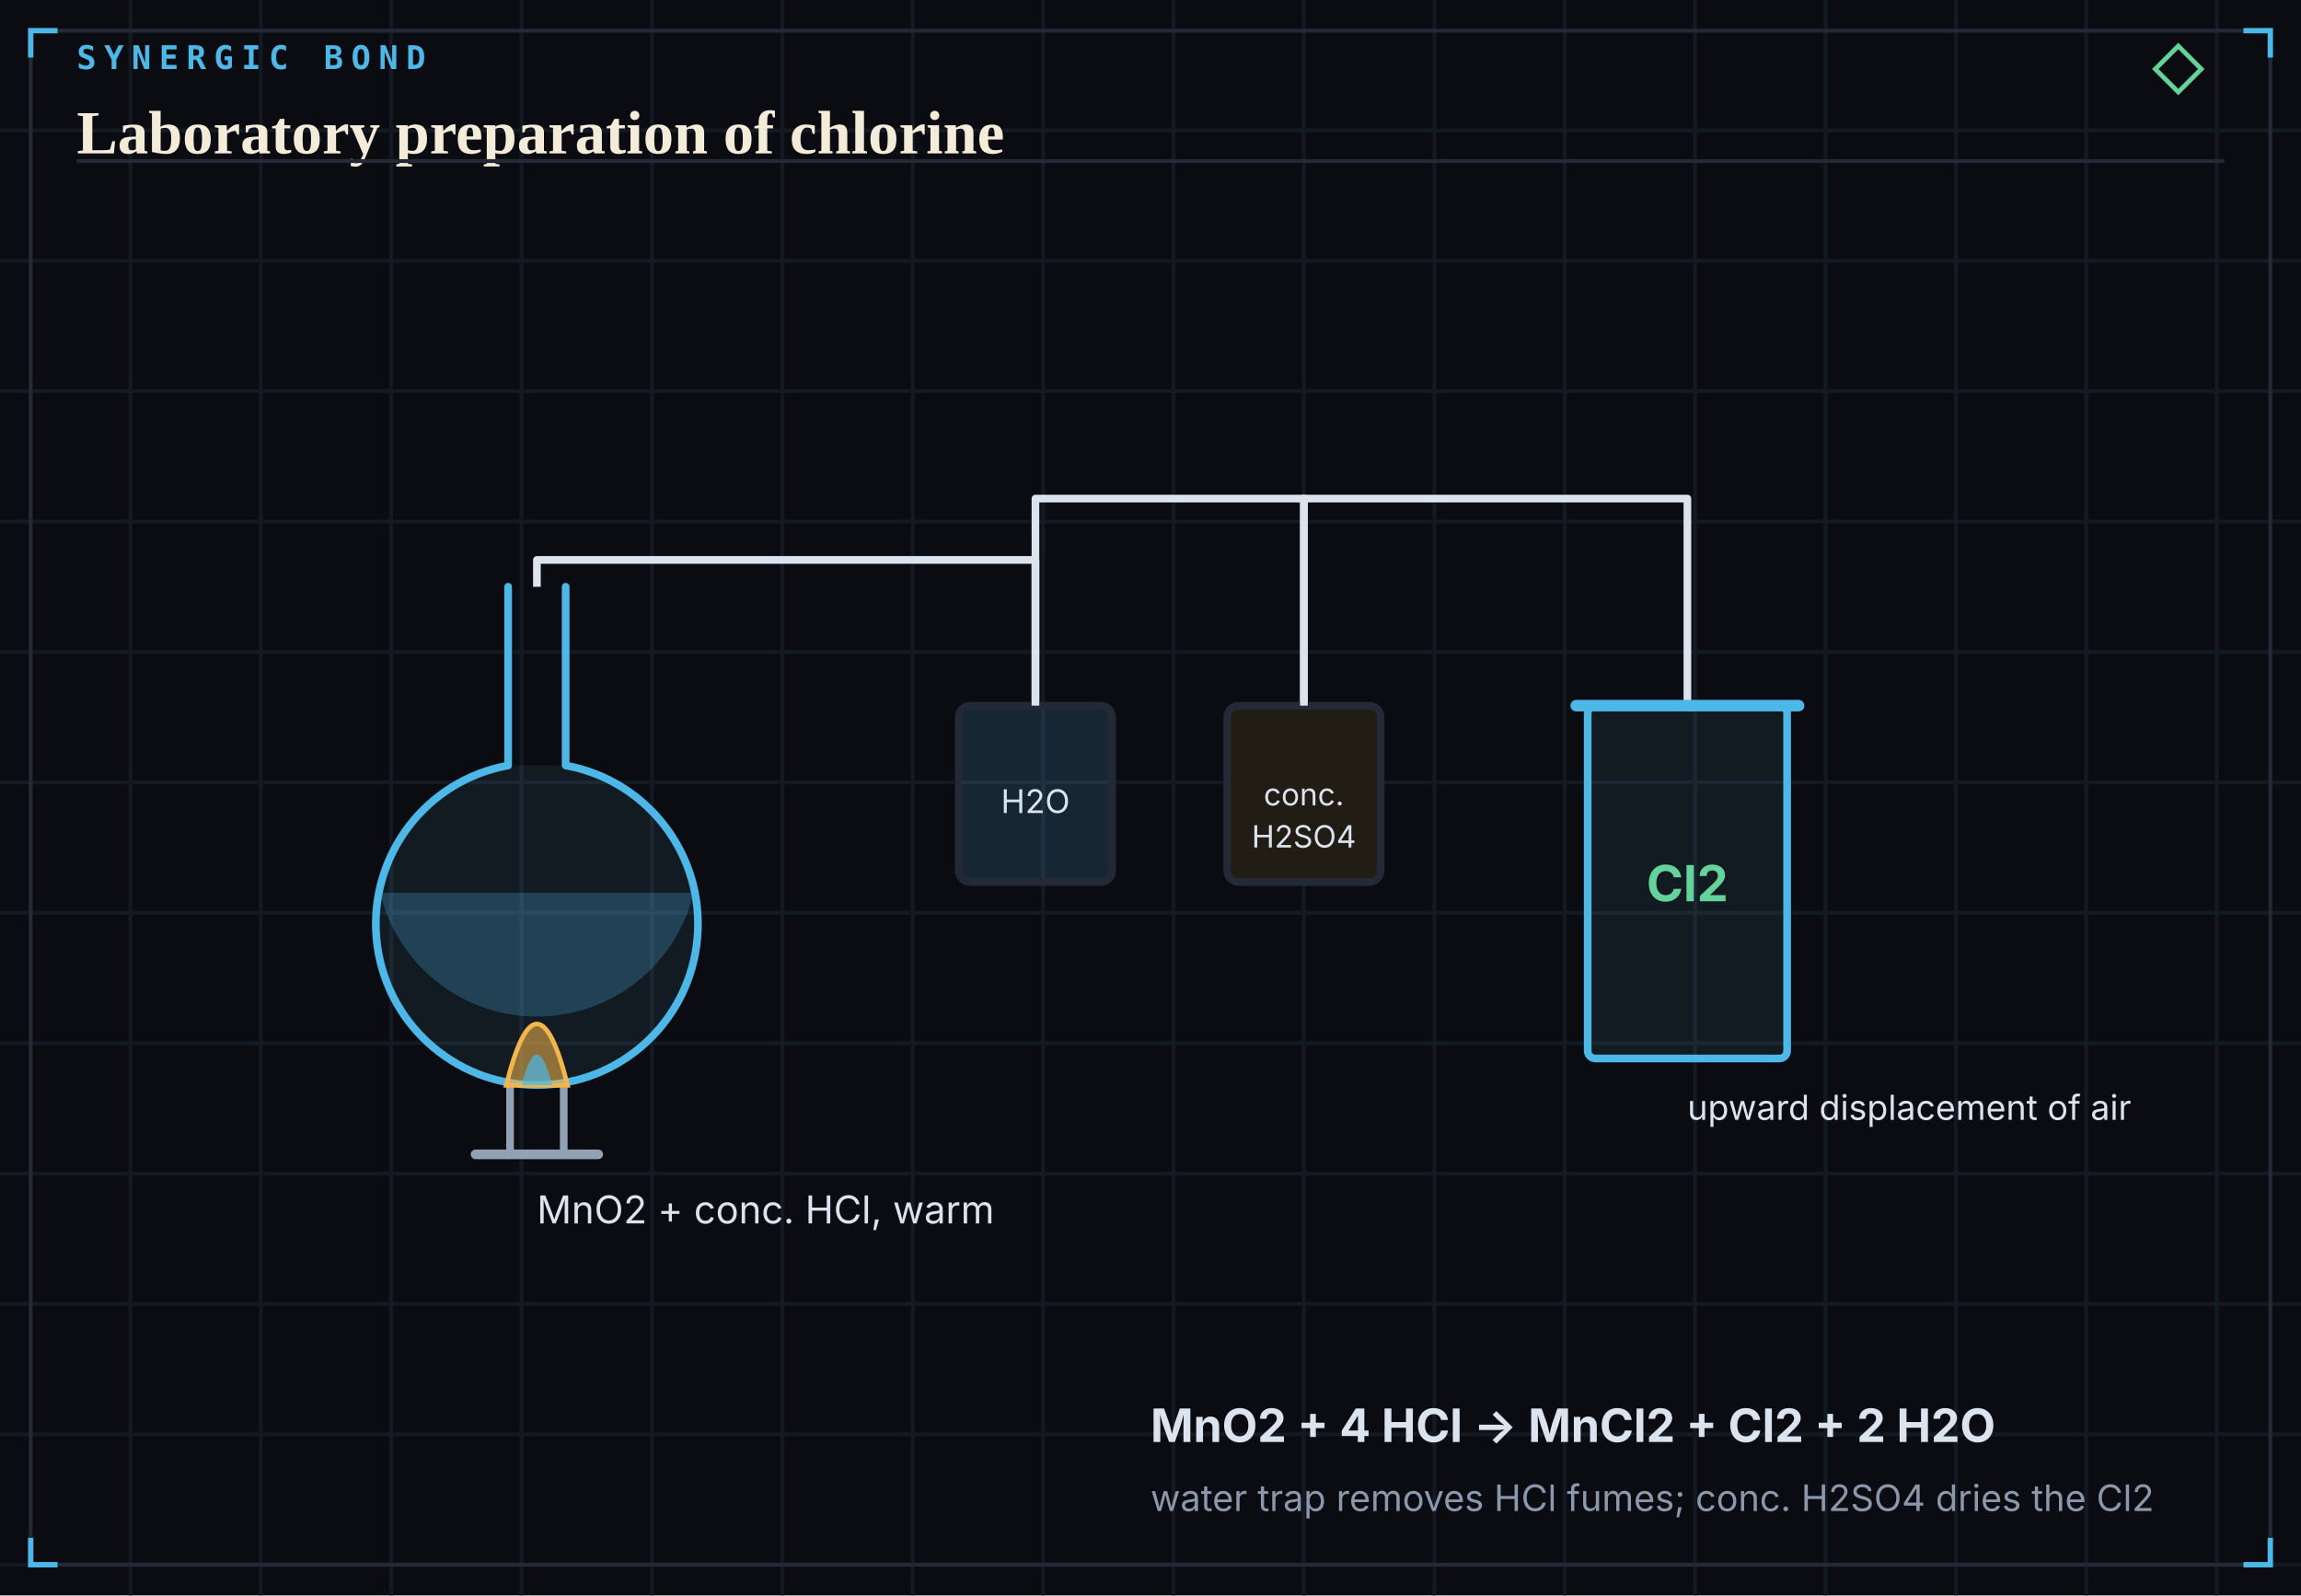
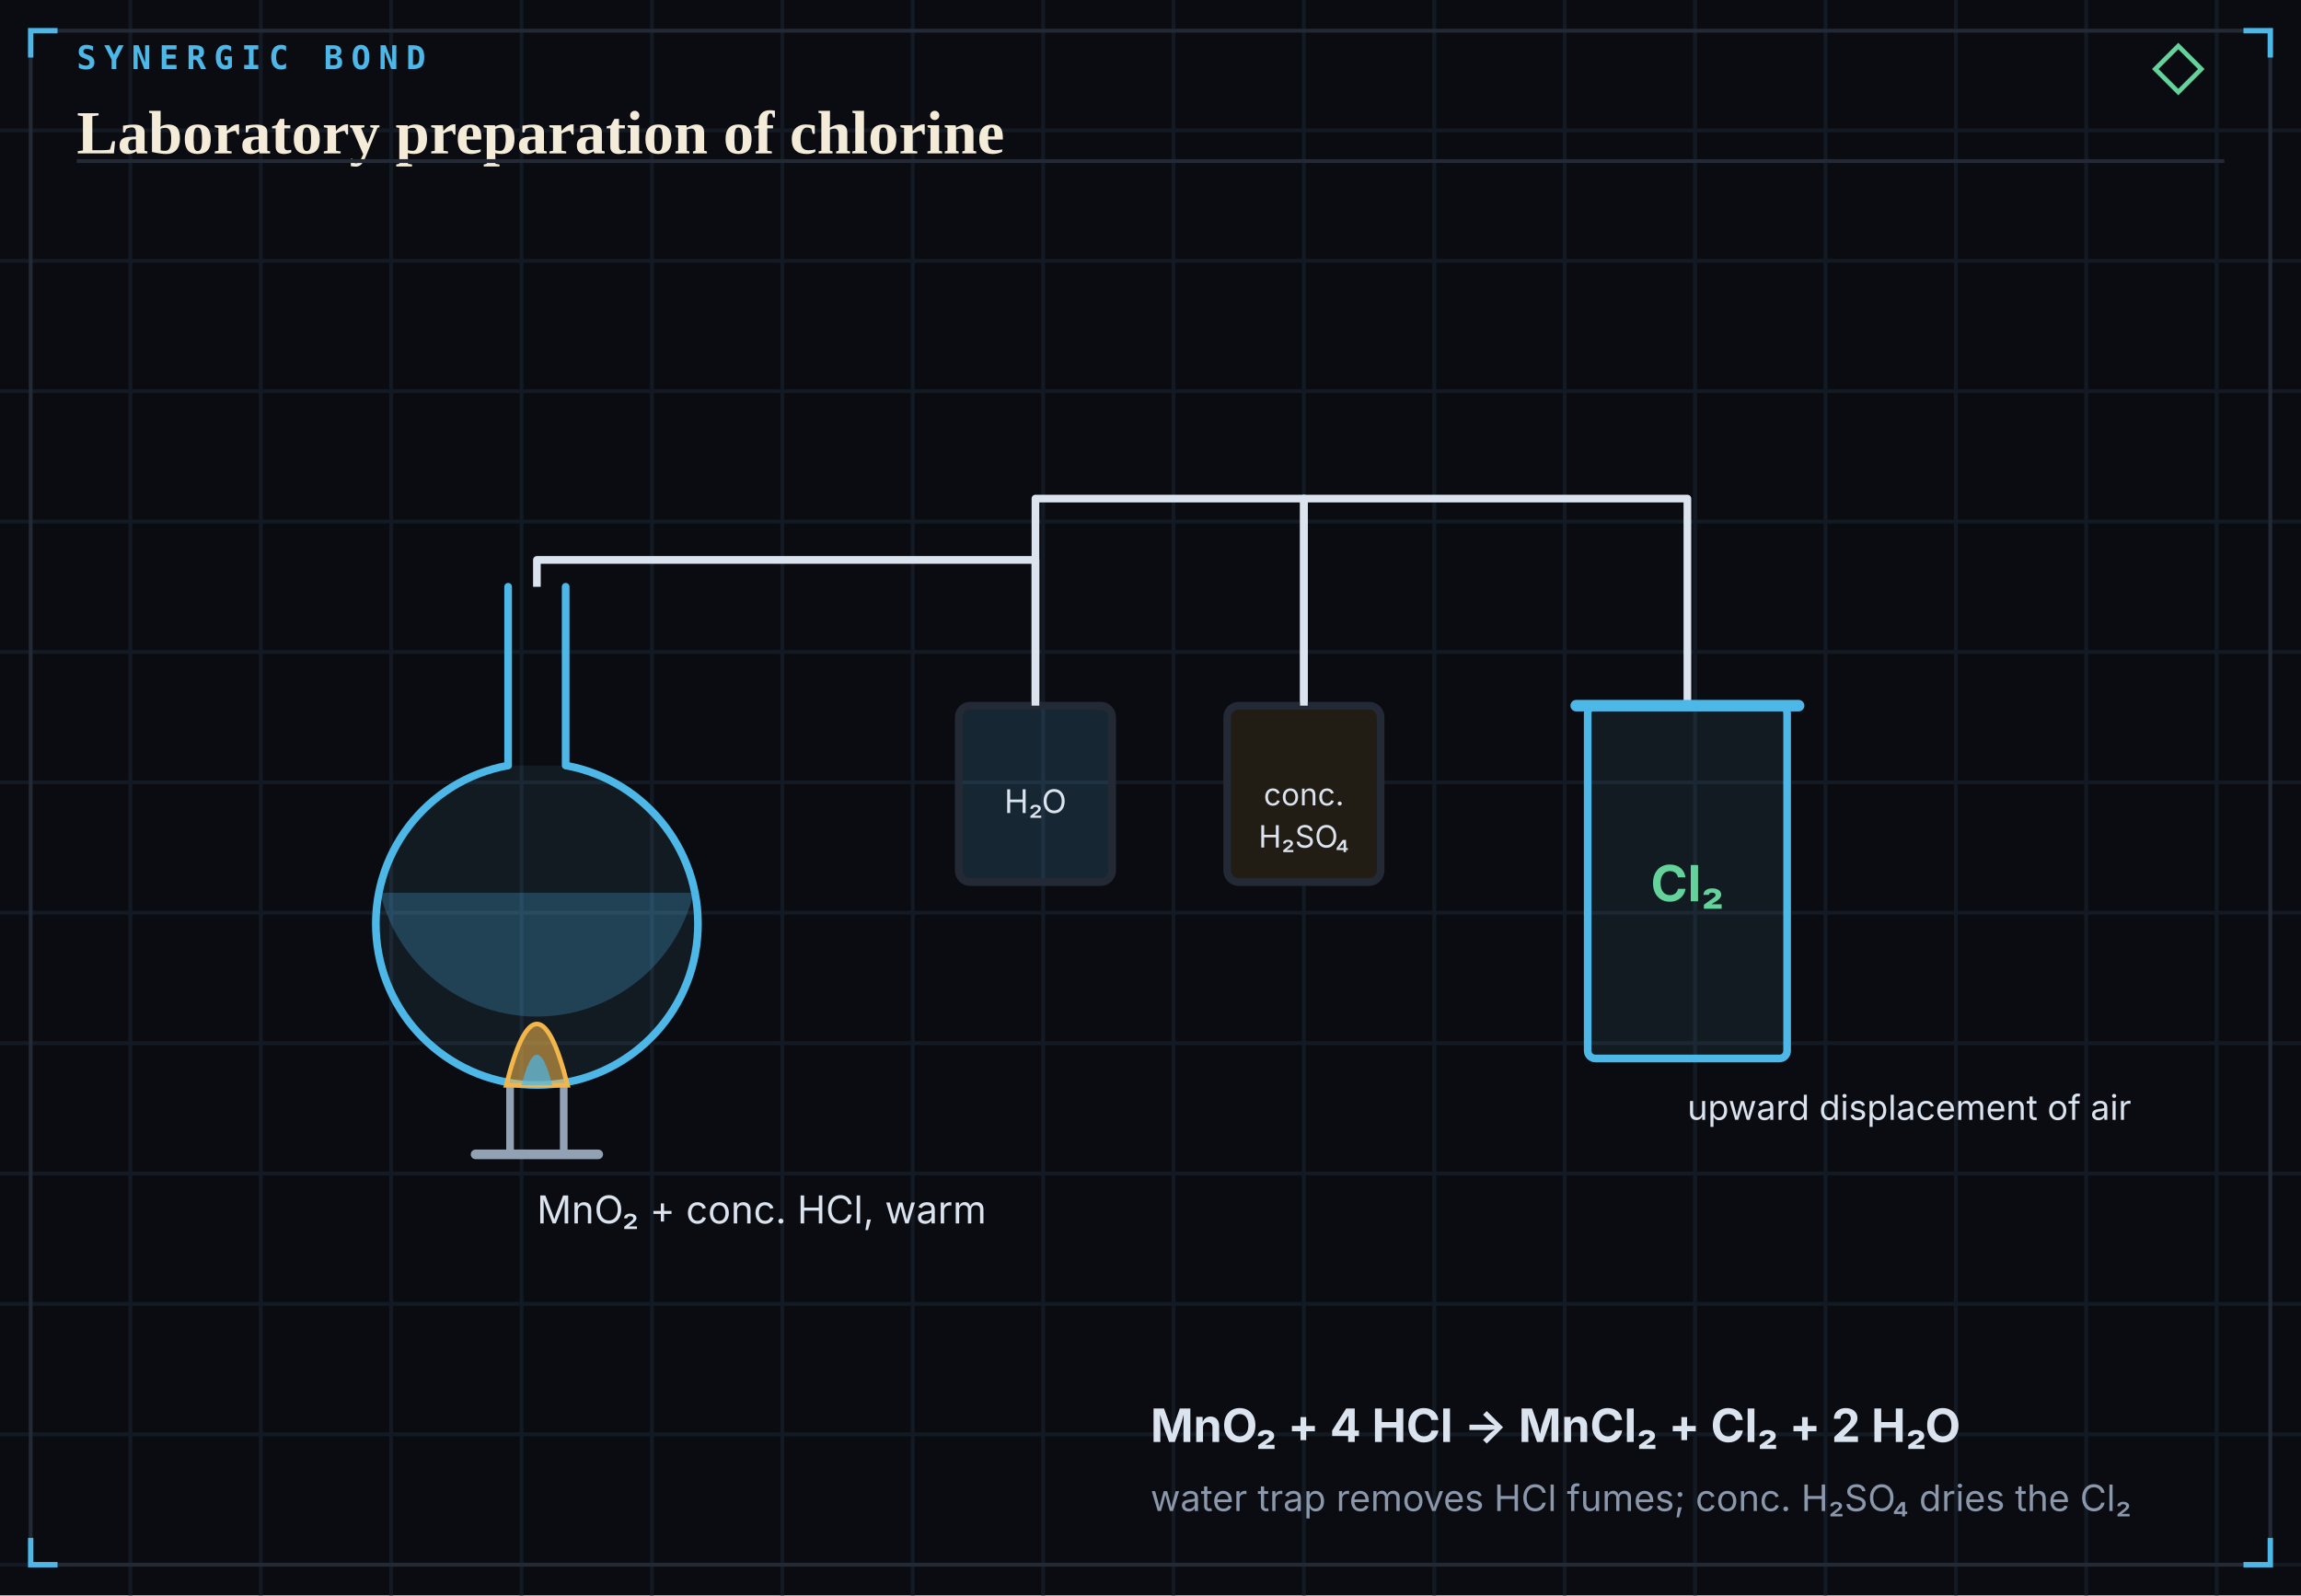
<svg xmlns="http://www.w3.org/2000/svg" width="600" height="416" viewBox="0 0 600 416" font-family="'Inter','Helvetica Neue',Arial,'DejaVu Sans',sans-serif">
  <rect width="600" height="416" fill="#0a0c11" />
  <g stroke="#141a24" stroke-width="1">
    <line x1="34" y1="0" x2="34" y2="416" />
    <line x1="68" y1="0" x2="68" y2="416" />
    <line x1="102" y1="0" x2="102" y2="416" />
    <line x1="136" y1="0" x2="136" y2="416" />
    <line x1="170" y1="0" x2="170" y2="416" />
    <line x1="204" y1="0" x2="204" y2="416" />
    <line x1="238" y1="0" x2="238" y2="416" />
    <line x1="272" y1="0" x2="272" y2="416" />
    <line x1="306" y1="0" x2="306" y2="416" />
    <line x1="340" y1="0" x2="340" y2="416" />
    <line x1="374" y1="0" x2="374" y2="416" />
    <line x1="408" y1="0" x2="408" y2="416" />
    <line x1="442" y1="0" x2="442" y2="416" />
    <line x1="476" y1="0" x2="476" y2="416" />
    <line x1="510" y1="0" x2="510" y2="416" />
    <line x1="544" y1="0" x2="544" y2="416" />
    <line x1="578" y1="0" x2="578" y2="416" />
    <line x1="0" y1="34" x2="600" y2="34" />
    <line x1="0" y1="68" x2="600" y2="68" />
    <line x1="0" y1="102" x2="600" y2="102" />
    <line x1="0" y1="136" x2="600" y2="136" />
    <line x1="0" y1="170" x2="600" y2="170" />
    <line x1="0" y1="204" x2="600" y2="204" />
    <line x1="0" y1="238" x2="600" y2="238" />
    <line x1="0" y1="272" x2="600" y2="272" />
    <line x1="0" y1="306" x2="600" y2="306" />
    <line x1="0" y1="340" x2="600" y2="340" />
    <line x1="0" y1="374" x2="600" y2="374" />
    <line x1="0" y1="408" x2="600" y2="408" />
  </g>
  <rect x="8" y="8" width="584" height="400" fill="none" stroke="#232a36" stroke-width="1" />
  <path d="M 8 15 L 8 8 L 15 8" stroke="#4db8e8" stroke-width="1.4" fill="none" />
  <path d="M 592 15 L 592 8 L 585 8" stroke="#4db8e8" stroke-width="1.4" fill="none" />
  <path d="M 8 401 L 8 408 L 15 408" stroke="#4db8e8" stroke-width="1.4" fill="none" />
  <path d="M 592 401 L 592 408 L 585 408" stroke="#4db8e8" stroke-width="1.4" fill="none" />
  <text x="20" y="18" font-size="8.5" font-weight="bold" fill="#4db8e8" text-anchor="start" font-family="'SF Mono','DejaVu Sans Mono',ui-monospace,Menlo,monospace" letter-spacing="0.24em">SYNERGIC BOND</text>
  <path d="M 568 12 l 6 6 l -6 6 l -6 -6 z" fill="none" stroke="#63d39b" stroke-width="1.2" />
  <text x="20" y="40" font-size="16" font-weight="bold" fill="#f4ecd9" text-anchor="start" font-family="'Georgia','Times New Roman',serif">Laboratory preparation of chlorine</text>
  <line x1="20" y1="42" x2="580" y2="42" stroke="#232a36" stroke-width="1" />
  <g transform="translate(0,34)">
    <path d="M 132.5 165.6 A 42 42 0 1 0 147.5 165.6" fill="rgba(120,190,235,0.08)" stroke="#4db8e8" stroke-width="2" stroke-linejoin="round" />
    <line x1="132.5" y1="165.6" x2="132.5" y2="119.0" stroke="#4db8e8" stroke-width="2" stroke-linecap="round" />
    <line x1="147.5" y1="165.6" x2="147.5" y2="119.0" stroke="#4db8e8" stroke-width="2" stroke-linecap="round" />
    <path d="M 98.42 195 A 42 42 0 0 0 181.58 195 L 181.58 198.78 L 98.42 198.78 Z" fill="rgba(80,180,232,0.26)" stroke="none" />
    <line x1="124.0" y1="267.0" x2="156.0" y2="267.0" stroke="#93a1b5" stroke-width="2.5" stroke-linecap="round" />
    <line x1="133.0" y1="249.0" x2="133.0" y2="267.0" stroke="#93a1b5" stroke-width="2" stroke-linecap="round" />
    <line x1="147.0" y1="249.0" x2="147.0" y2="267.0" stroke="#93a1b5" stroke-width="2" stroke-linecap="round" />
    <path d="M 132 249 Q 140 217 148 249 Z" fill="#f3b64b" fill-opacity="0.55" stroke="#f3b64b" stroke-width="1.2" />
    <path d="M 136 249 Q 140 233 144 249 Z" fill="#4db8e8" fill-opacity="0.7" stroke="none" />
-     <text x="140.0" y="285.0" font-size="10" font-weight="normal" fill="#dbe3ef" text-anchor="start">MnO2  +  conc. HCl,  warm</text>
+     <text x="140.0" y="285.0" font-size="10" font-weight="normal" fill="#dbe3ef" text-anchor="start">MnO₂  +  conc. HCl,  warm</text>
    <path d="M 140.0 119.0 L 140.0 112.0 L 270.0 112.0 L 270.0 150.0" fill="none" stroke="#dbe3ef" stroke-width="2" stroke-linejoin="round" />
    <rect x="250" y="150" width="40" height="46" rx="3" fill="rgba(90,175,225,0.16)" stroke="#232a36" stroke-width="2" />
-     <text x="270.0" y="178.0" font-size="8.5" font-weight="normal" fill="#dbe3ef" text-anchor="middle">H2O</text>
+     <text x="270.0" y="178.0" font-size="8.5" font-weight="normal" fill="#dbe3ef" text-anchor="middle">H₂O</text>
    <path d="M 270.0 150.0 L 270.0 96.0 L 340.0 96.0 L 340.0 150.0" fill="none" stroke="#dbe3ef" stroke-width="2" stroke-linejoin="round" />
    <rect x="320" y="150" width="40" height="46" rx="3" fill="#211c14" stroke="#232a36" stroke-width="2" />
    <text x="340.0" y="176.0" font-size="8" font-weight="normal" fill="#dbe3ef" text-anchor="middle">conc.</text>
-     <text x="340.0" y="187.0" font-size="8" font-weight="normal" fill="#dbe3ef" text-anchor="middle">H2SO4</text>
+     <text x="340.0" y="187.0" font-size="8" font-weight="normal" fill="#dbe3ef" text-anchor="middle">H₂SO₄</text>
    <path d="M 340.0 150.0 L 340.0 96.0 L 440.0 96.0 L 440.0 150.0" fill="none" stroke="#dbe3ef" stroke-width="2" stroke-linejoin="round" />
    <rect x="414.0" y="150" width="52" height="92" rx="2" fill="rgba(120,190,235,0.08)" stroke="#4db8e8" stroke-width="2" />
    <line x1="411.0" y1="150.0" x2="469.0" y2="150.0" stroke="#4db8e8" stroke-width="3" stroke-linecap="round" />
-     <text x="440.0" y="201.0" font-size="13" font-weight="bold" fill="#63d39b" text-anchor="middle">Cl2</text>
+     <text x="440.0" y="201.0" font-size="13" font-weight="bold" fill="#63d39b" text-anchor="middle">Cl₂</text>
    <text x="440.0" y="258.0" font-size="9" font-weight="normal" fill="#dbe3ef" text-anchor="start">upward displacement of air</text>
-     <text x="300.0" y="342.0" font-size="12" font-weight="bold" fill="#dbe3ef" text-anchor="start">MnO2 + 4 HCl  →  MnCl2 + Cl2 + 2 H2O</text>
-     <text x="300.0" y="360.0" font-size="9.5" font-weight="normal" fill="#8b98ac" text-anchor="start">water trap removes HCl fumes;  conc. H2SO4 dries the Cl2</text>
+     <text x="300.0" y="342.0" font-size="12" font-weight="bold" fill="#dbe3ef" text-anchor="start">MnO₂ + 4 HCl  →  MnCl₂ + Cl₂ + 2 H₂O</text>
+     <text x="300.0" y="360.0" font-size="9.5" font-weight="normal" fill="#8b98ac" text-anchor="start">water trap removes HCl fumes;  conc. H₂SO₄ dries the Cl₂</text>
  </g>
</svg>
